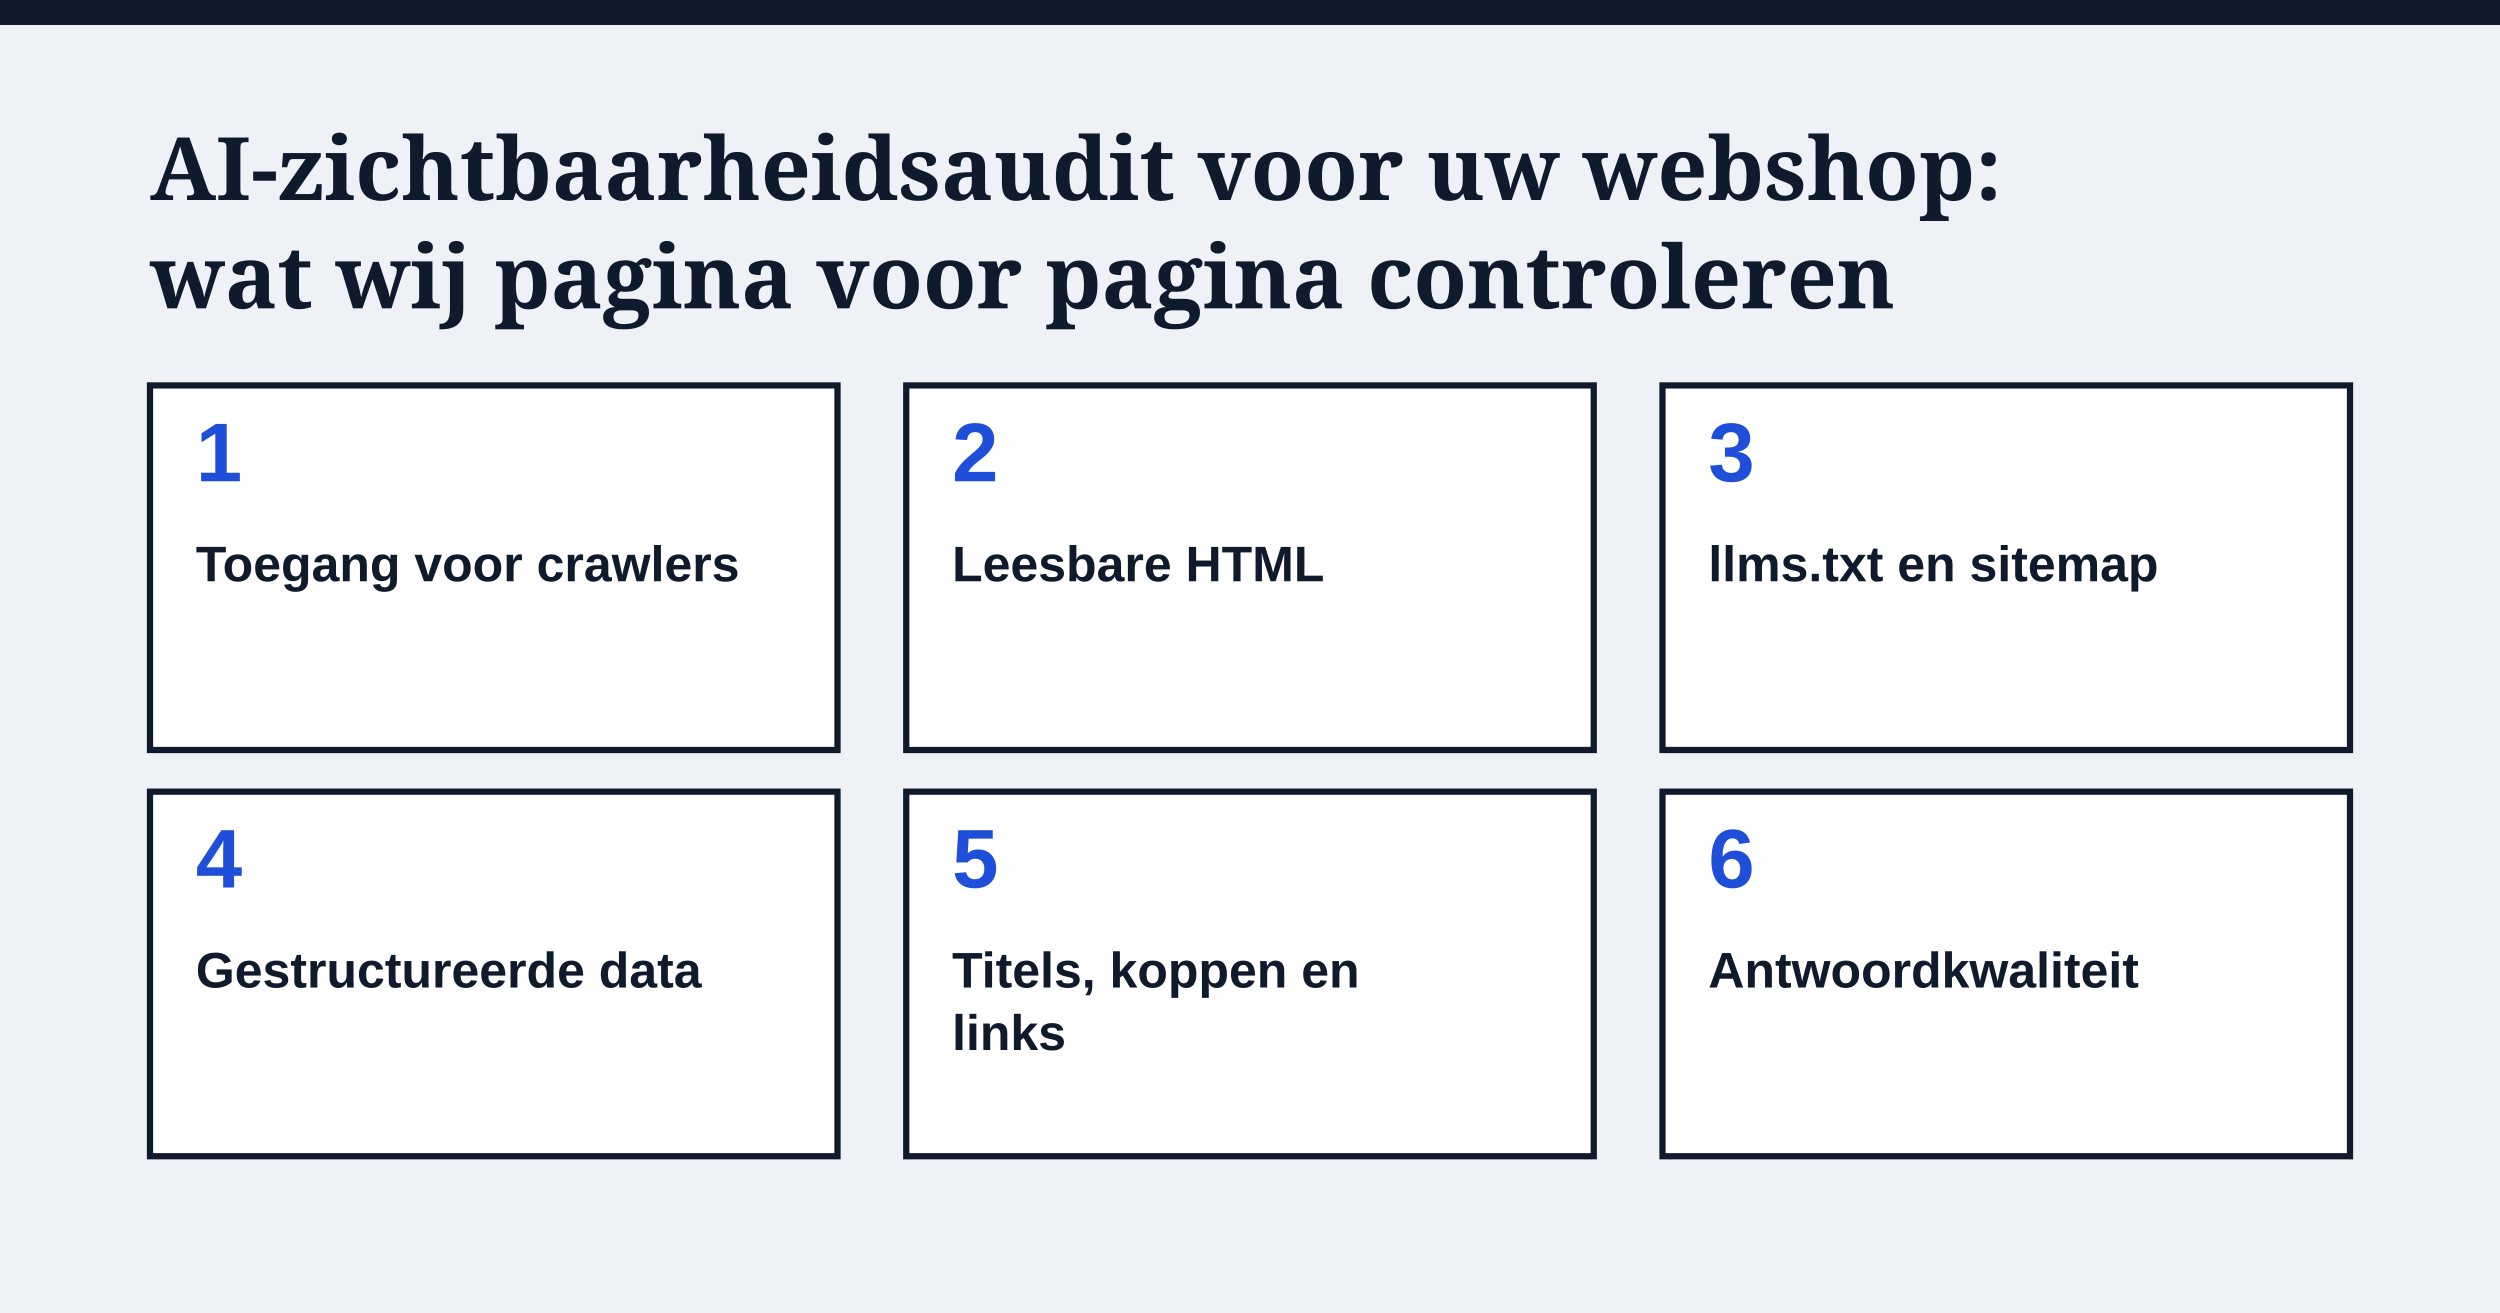
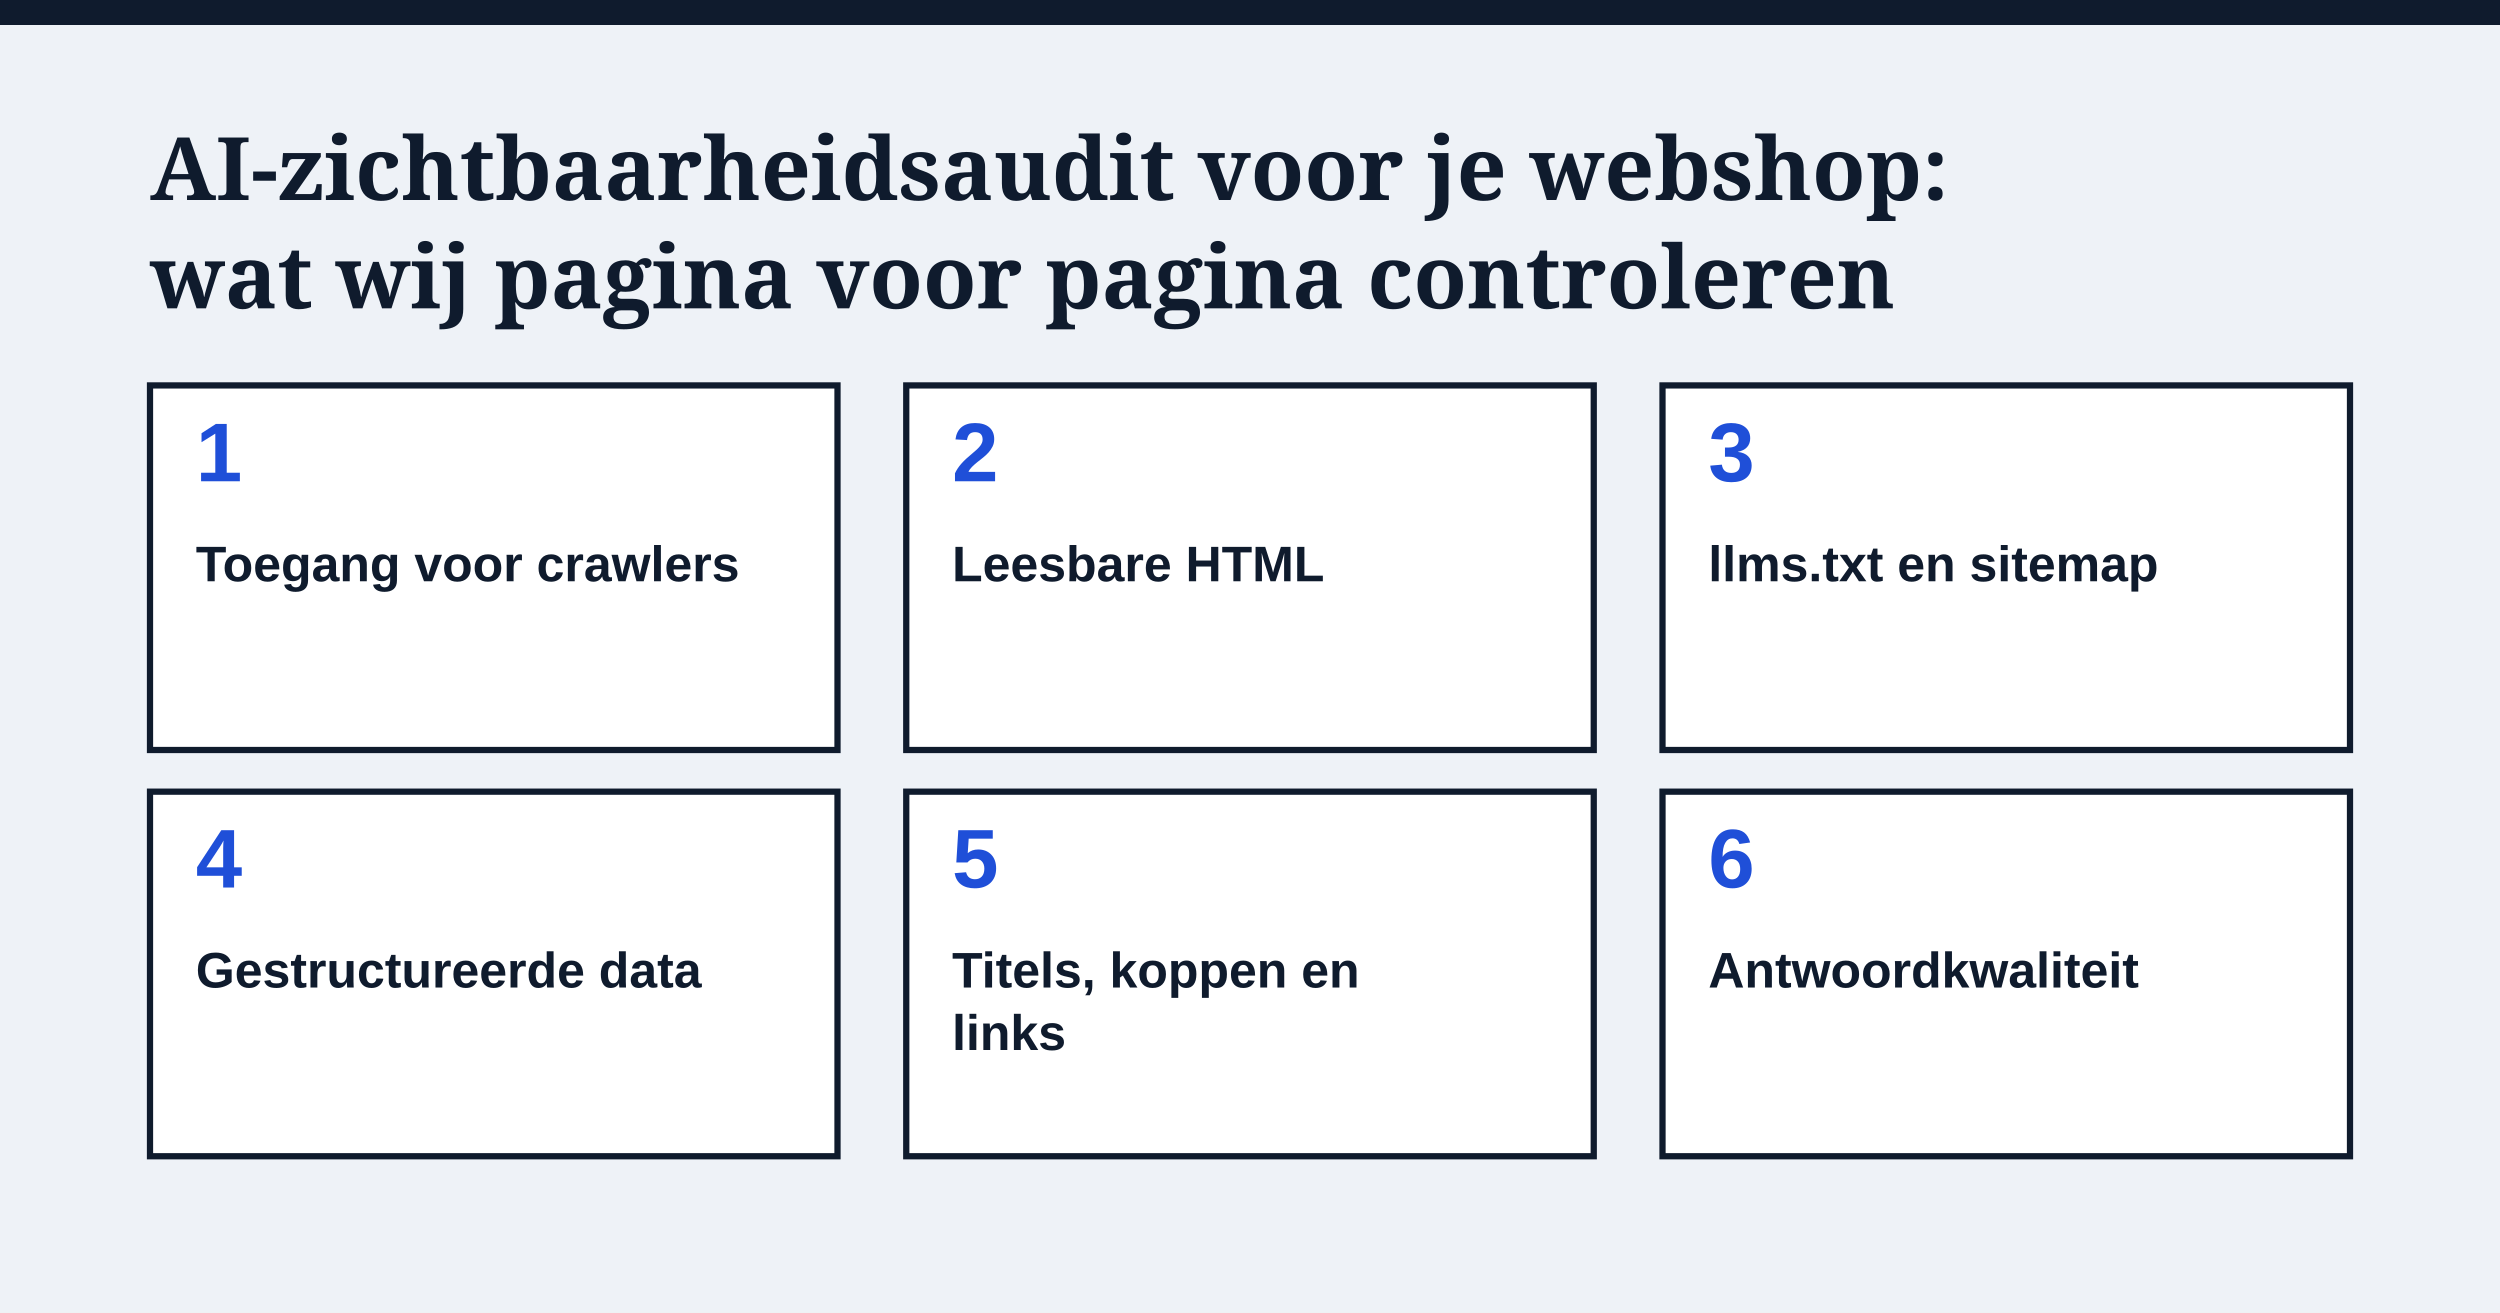
<svg xmlns="http://www.w3.org/2000/svg" viewBox="0 0 1200 630" width="1200" height="630" role="img" aria-labelledby="t d">
  <rect width="1200" height="630" fill="#EEF2F7" />
  <rect width="1200" height="12" fill="#0F1B2D" />
-   <text x="72" y="96" font-family="Georgia,serif" font-size="42" font-weight="600" fill="#0F1B2D">AI-zichtbaarheidsaudit voor uw webshop:</text>
+   <text x="72" y="96" font-family="Georgia,serif" font-size="42" font-weight="600" fill="#0F1B2D">AI-zichtbaarheidsaudit voor je webshop:</text>
  <text x="72" y="148" font-family="Georgia,serif" font-size="42" font-weight="600" fill="#0F1B2D">wat wij pagina voor pagina controleren</text>
  <g font-family="system-ui,Arial,sans-serif" fill="#0F1B2D">
    <rect x="72" y="185" width="330" height="175" fill="#fff" stroke="#0F1B2D" stroke-width="3" />
    <text x="94" y="231" font-size="40" font-weight="600" fill="#1F4FD8">1</text>
    <text x="94" y="279" font-size="24" font-weight="600">Toegang voor crawlers</text>
    <rect x="435" y="185" width="330" height="175" fill="#fff" stroke="#0F1B2D" stroke-width="3" />
    <text x="457" y="231" font-size="40" font-weight="600" fill="#1F4FD8">2</text>
    <text x="457" y="279" font-size="24" font-weight="600">Leesbare HTML</text>
    <rect x="798" y="185" width="330" height="175" fill="#fff" stroke="#0F1B2D" stroke-width="3" />
    <text x="820" y="231" font-size="40" font-weight="600" fill="#1F4FD8">3</text>
    <text x="820" y="279" font-size="24" font-weight="600">llms.txt en sitemap</text>
    <rect x="72" y="380" width="330" height="175" fill="#fff" stroke="#0F1B2D" stroke-width="3" />
    <text x="94" y="426" font-size="40" font-weight="600" fill="#1F4FD8">4</text>
    <text x="94" y="474" font-size="24" font-weight="600">Gestructureerde data</text>
    <rect x="435" y="380" width="330" height="175" fill="#fff" stroke="#0F1B2D" stroke-width="3" />
    <text x="457" y="426" font-size="40" font-weight="600" fill="#1F4FD8">5</text>
    <text x="457" y="474" font-size="24" font-weight="600">Titels, koppen en</text>
    <text x="457" y="504" font-size="24" font-weight="600">links</text>
    <rect x="798" y="380" width="330" height="175" fill="#fff" stroke="#0F1B2D" stroke-width="3" />
    <text x="820" y="426" font-size="40" font-weight="600" fill="#1F4FD8">6</text>
    <text x="820" y="474" font-size="24" font-weight="600">Antwoordkwaliteit</text>
  </g>
</svg>
